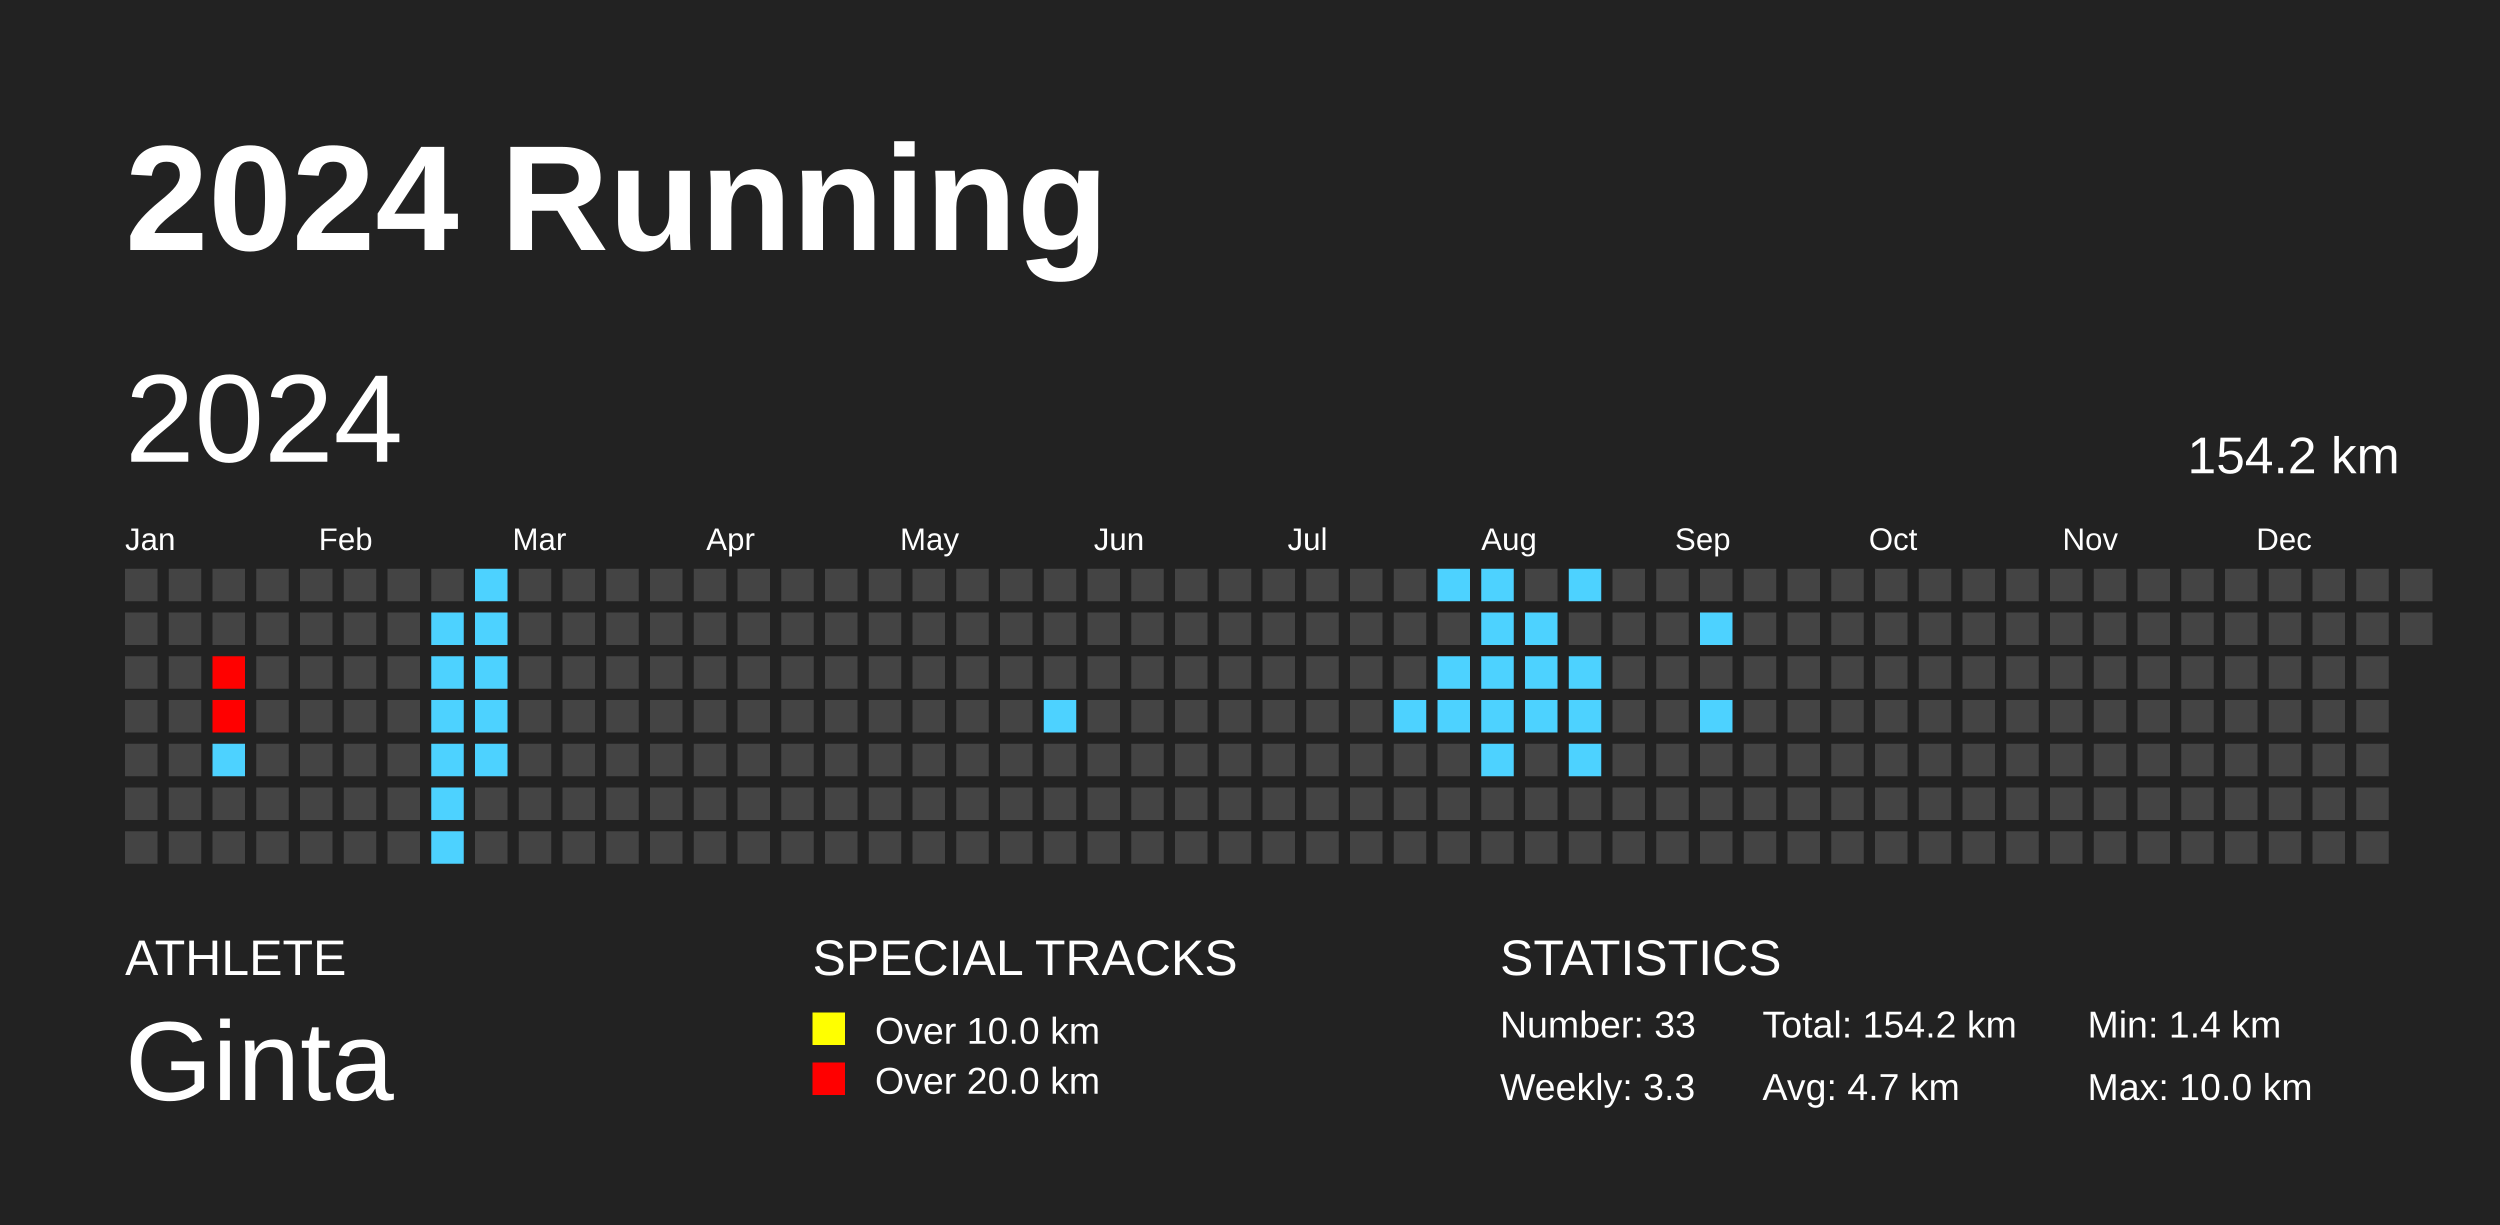
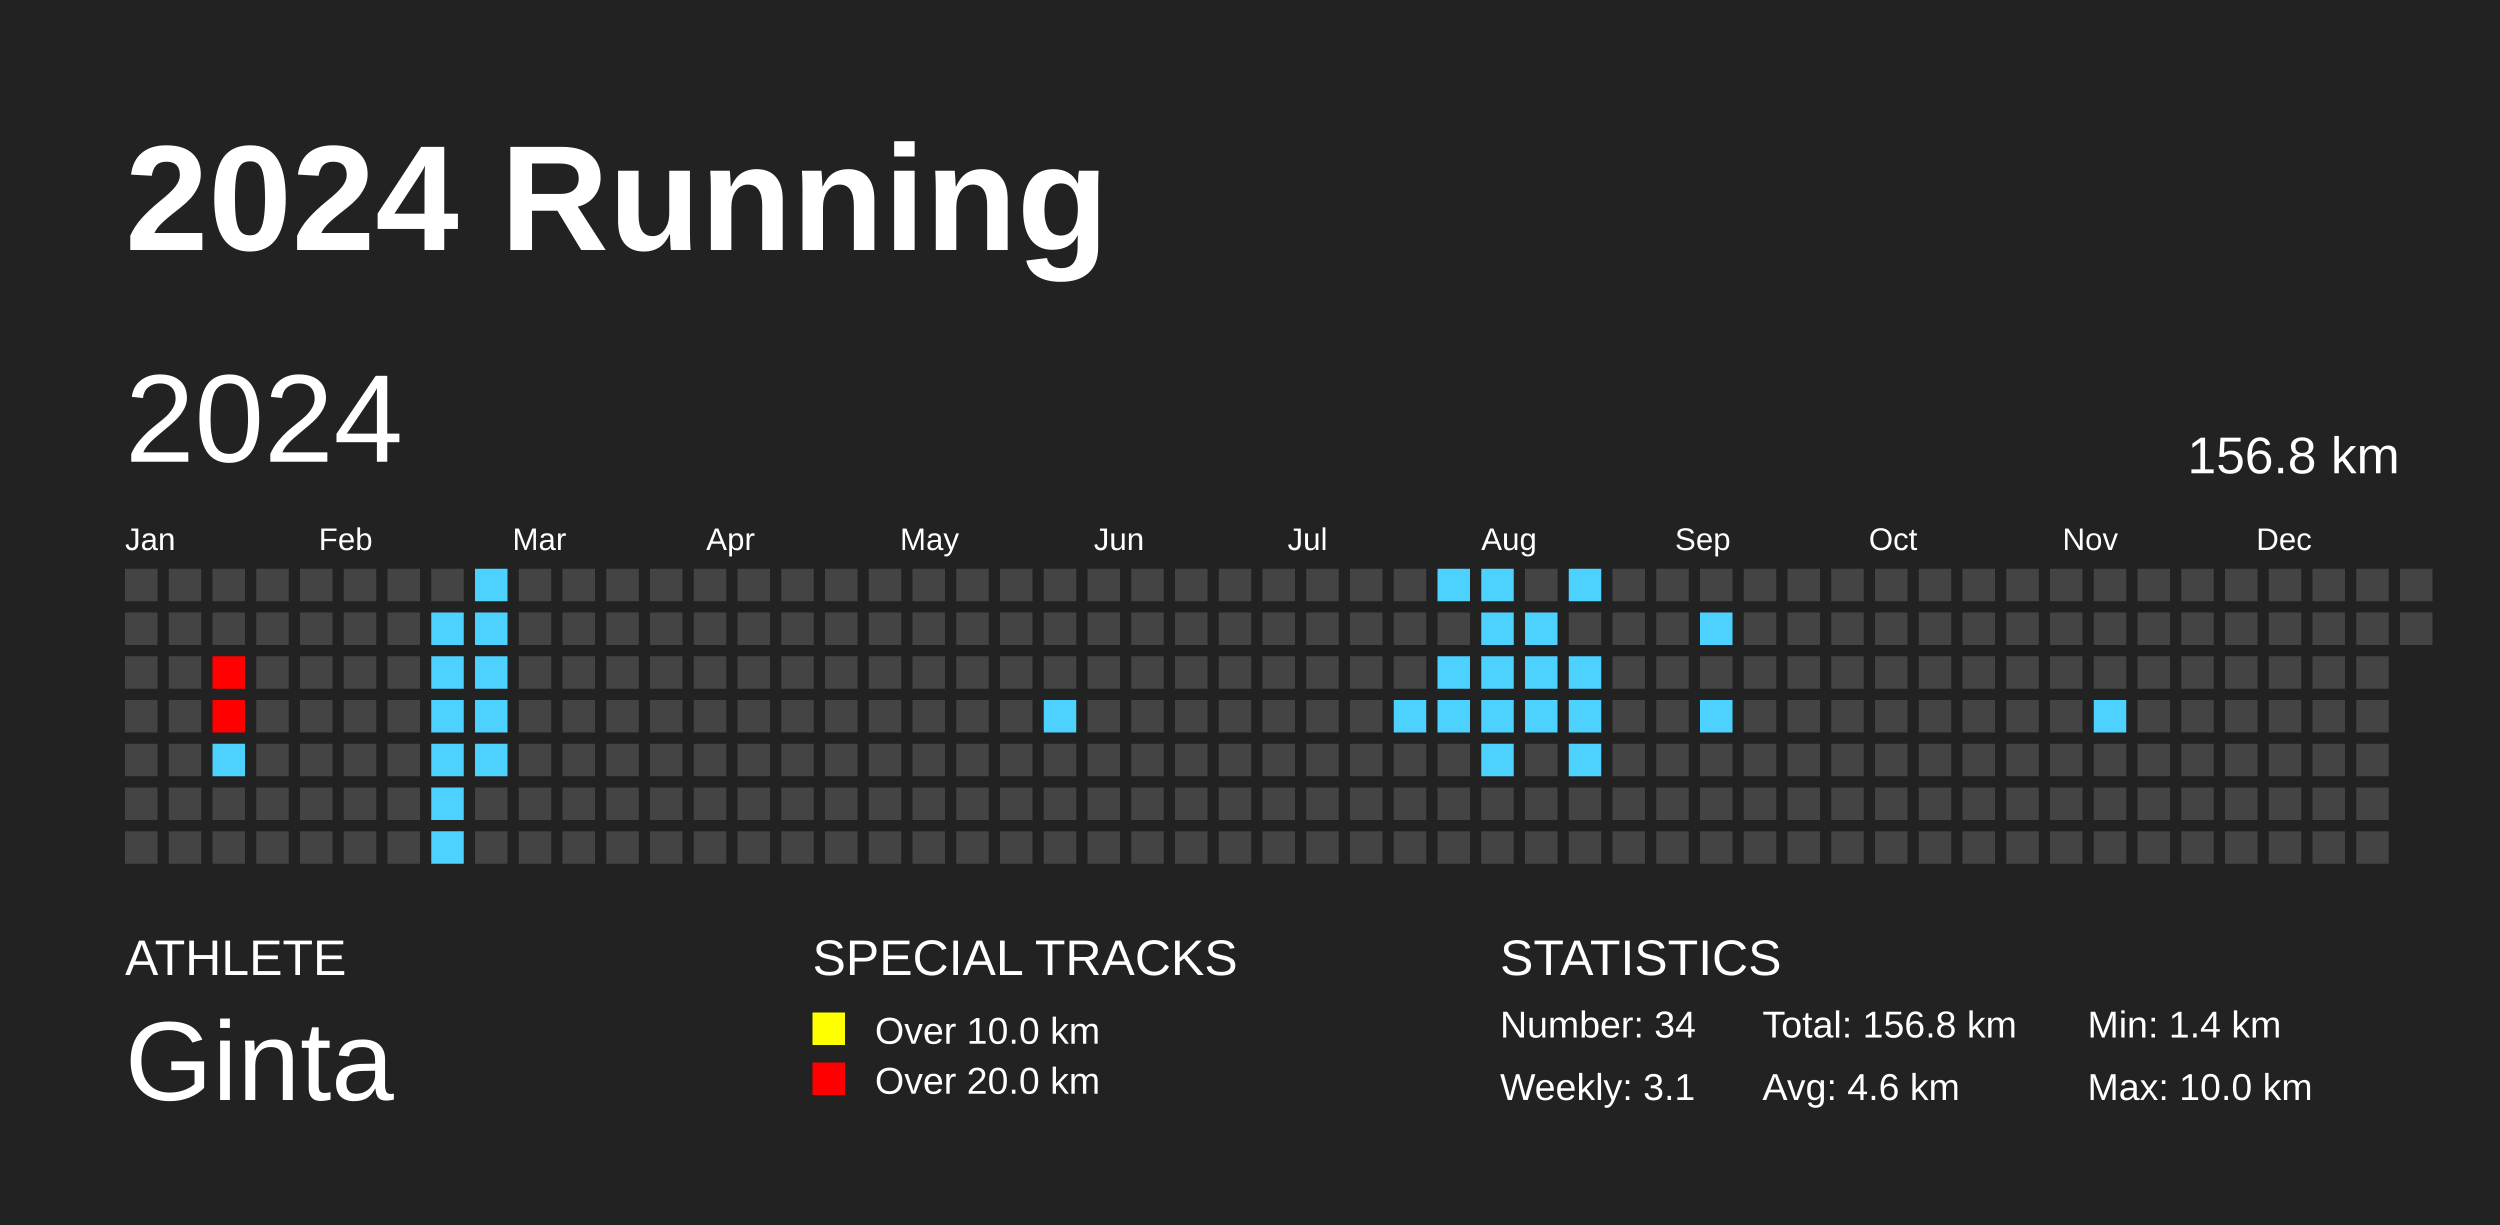
<svg xmlns="http://www.w3.org/2000/svg" baseProfile="full" height="98mm" version="1.1" viewBox="0,0,200,98" width="200mm">
  <defs />
  <rect fill="#222222" height="98" width="200" x="0" y="0" />
  <text fill="#FFFFFF" style="font-size:12px; font-family:Arial; font-weight:bold;" x="10" y="20">2024 Running</text>
  <text fill="#FFFFFF" style="font-size:4px; font-family:Arial" x="10" y="78">ATHLETE</text>
  <text fill="#FFFFFF" style="font-size:9px; font-family:Arial" x="10" y="88">Ginta</text>
  <text fill="#FFFFFF" style="font-size:4px; font-family:Arial" x="65" y="78">SPECIAL TRACKS</text>
  <rect fill="yellow" height="2.6" width="2.6" x="65" y="81" />
  <text fill="#FFFFFF" style="font-size:3px; font-family:Arial" x="70" y="83.5">Over 10.0 km</text>
  <rect fill="red" height="2.6" width="2.6" x="65" y="85" />
  <text fill="#FFFFFF" style="font-size:3px; font-family:Arial" x="70" y="87.5">Over 20.0 km</text>
  <text fill="#FFFFFF" style="font-size:4px; font-family:Arial" x="120" y="78">STATISTICS</text>
-   <text fill="#FFFFFF" style="font-size:3px; font-family:Arial" x="120" y="83">Number: 33</text>
-   <text fill="#FFFFFF" style="font-size:3px; font-family:Arial" x="120" y="88">Weekly: 3.3</text>
-   <text fill="#FFFFFF" style="font-size:3px; font-family:Arial" x="141" y="83">Total: 154.2 km</text>
-   <text fill="#FFFFFF" style="font-size:3px; font-family:Arial" x="141" y="88">Avg: 4.7 km</text>
+   <text fill="#FFFFFF" style="font-size:3px; font-family:Arial" x="120" y="83">Number: 34</text>
+   <text fill="#FFFFFF" style="font-size:3px; font-family:Arial" x="120" y="88">Weekly: 3.1</text>
+   <text fill="#FFFFFF" style="font-size:3px; font-family:Arial" x="141" y="83">Total: 156.8 km</text>
+   <text fill="#FFFFFF" style="font-size:3px; font-family:Arial" x="141" y="88">Avg: 4.6 km</text>
  <text fill="#FFFFFF" style="font-size:3px; font-family:Arial" x="167" y="83">Min: 1.4 km</text>
  <text fill="#FFFFFF" style="font-size:3px; font-family:Arial" x="167" y="88">Max: 10.0 km</text>
  <text dominant-baseline="hanging" fill="#FFFFFF" style="font-size:10.0px; font-family:Arial;" x="10" y="30">2024</text>
-   <text dominant-baseline="hanging" fill="#FFFFFF" style="font-size:4.125px; font-family:Arial;" x="175" y="35">154.2 km</text>
+   <text dominant-baseline="hanging" fill="#FFFFFF" style="font-size:4.125px; font-family:Arial;" x="175" y="35">156.8 km</text>
  <text fill="#FFFFFF" style="font-size:2.5px; font-family:Arial" x="10.0" y="44">Jan</text>
  <text fill="#FFFFFF" style="font-size:2.5px; font-family:Arial" x="25.5" y="44">Feb</text>
  <text fill="#FFFFFF" style="font-size:2.5px; font-family:Arial" x="41.0" y="44">Mar</text>
  <text fill="#FFFFFF" style="font-size:2.5px; font-family:Arial" x="56.5" y="44">Apr</text>
  <text fill="#FFFFFF" style="font-size:2.5px; font-family:Arial" x="72.0" y="44">May</text>
  <text fill="#FFFFFF" style="font-size:2.5px; font-family:Arial" x="87.5" y="44">Jun</text>
  <text fill="#FFFFFF" style="font-size:2.5px; font-family:Arial" x="103.0" y="44">Jul</text>
  <text fill="#FFFFFF" style="font-size:2.5px; font-family:Arial" x="118.5" y="44">Aug</text>
  <text fill="#FFFFFF" style="font-size:2.5px; font-family:Arial" x="134.0" y="44">Sep</text>
  <text fill="#FFFFFF" style="font-size:2.5px; font-family:Arial" x="149.5" y="44">Oct</text>
  <text fill="#FFFFFF" style="font-size:2.5px; font-family:Arial" x="165.0" y="44">Nov</text>
  <text fill="#FFFFFF" style="font-size:2.5px; font-family:Arial" x="180.5" y="44">Dec</text>
  <rect fill="#444444" height="2.6" width="2.6" x="10.0" y="45.5" />
  <rect fill="#444444" height="2.6" width="2.6" x="10.0" y="49.0" />
  <rect fill="#444444" height="2.6" width="2.6" x="10.0" y="52.5" />
  <rect fill="#444444" height="2.6" width="2.6" x="10.0" y="56.0" />
  <rect fill="#444444" height="2.6" width="2.6" x="10.0" y="59.5" />
  <rect fill="#444444" height="2.6" width="2.6" x="10.0" y="63.0" />
  <rect fill="#444444" height="2.6" width="2.6" x="10.0" y="66.5" />
  <rect fill="#444444" height="2.6" width="2.6" x="13.5" y="45.5" />
  <rect fill="#444444" height="2.6" width="2.6" x="13.5" y="49.0" />
  <rect fill="#444444" height="2.6" width="2.6" x="13.5" y="52.5" />
  <rect fill="#444444" height="2.6" width="2.6" x="13.5" y="56.0" />
  <rect fill="#444444" height="2.6" width="2.6" x="13.5" y="59.5" />
  <rect fill="#444444" height="2.6" width="2.6" x="13.5" y="63.0" />
  <rect fill="#444444" height="2.6" width="2.6" x="13.5" y="66.5" />
  <rect fill="#444444" height="2.6" width="2.6" x="17.0" y="45.5" />
  <rect fill="#444444" height="2.6" width="2.6" x="17.0" y="49.0" />
  <rect fill="#ff0100" height="2.6" width="2.6" x="17.0" y="52.5" />
  <rect fill="#ff0000" height="2.6" width="2.6" x="17.0" y="56.0" />
  <rect fill="#4dd2ff" height="2.6" width="2.6" x="17.0" y="59.5" />
  <rect fill="#444444" height="2.6" width="2.6" x="17.0" y="63.0" />
  <rect fill="#444444" height="2.6" width="2.6" x="17.0" y="66.5" />
  <rect fill="#444444" height="2.6" width="2.6" x="20.5" y="45.5" />
  <rect fill="#444444" height="2.6" width="2.6" x="20.5" y="49.0" />
  <rect fill="#444444" height="2.6" width="2.6" x="20.5" y="52.5" />
  <rect fill="#444444" height="2.6" width="2.6" x="20.5" y="56.0" />
  <rect fill="#444444" height="2.6" width="2.6" x="20.5" y="59.5" />
  <rect fill="#444444" height="2.6" width="2.6" x="20.5" y="63.0" />
  <rect fill="#444444" height="2.6" width="2.6" x="20.5" y="66.5" />
  <rect fill="#444444" height="2.6" width="2.6" x="24.0" y="45.5" />
  <rect fill="#444444" height="2.6" width="2.6" x="24.0" y="49.0" />
  <rect fill="#444444" height="2.6" width="2.6" x="24.0" y="52.5" />
  <rect fill="#444444" height="2.6" width="2.6" x="24.0" y="56.0" />
  <rect fill="#444444" height="2.6" width="2.6" x="24.0" y="59.5" />
  <rect fill="#444444" height="2.6" width="2.6" x="24.0" y="63.0" />
  <rect fill="#444444" height="2.6" width="2.6" x="24.0" y="66.5" />
  <rect fill="#444444" height="2.6" width="2.6" x="27.5" y="45.5" />
  <rect fill="#444444" height="2.6" width="2.6" x="27.5" y="49.0" />
  <rect fill="#444444" height="2.6" width="2.6" x="27.5" y="52.5" />
  <rect fill="#444444" height="2.6" width="2.6" x="27.5" y="56.0" />
  <rect fill="#444444" height="2.6" width="2.6" x="27.5" y="59.5" />
  <rect fill="#444444" height="2.6" width="2.6" x="27.5" y="63.0" />
  <rect fill="#444444" height="2.6" width="2.6" x="27.5" y="66.5" />
  <rect fill="#444444" height="2.6" width="2.6" x="31.0" y="45.5" />
  <rect fill="#444444" height="2.6" width="2.6" x="31.0" y="49.0" />
  <rect fill="#444444" height="2.6" width="2.6" x="31.0" y="52.5" />
  <rect fill="#444444" height="2.6" width="2.6" x="31.0" y="56.0" />
  <rect fill="#444444" height="2.6" width="2.6" x="31.0" y="59.5" />
  <rect fill="#444444" height="2.6" width="2.6" x="31.0" y="63.0" />
  <rect fill="#444444" height="2.6" width="2.6" x="31.0" y="66.5" />
  <rect fill="#444444" height="2.6" width="2.6" x="34.5" y="45.5" />
  <rect fill="#4dd2ff" height="2.6" width="2.6" x="34.5" y="49.0" />
  <rect fill="#4dd2ff" height="2.6" width="2.6" x="34.5" y="52.5" />
  <rect fill="#4dd2ff" height="2.6" width="2.6" x="34.5" y="56.0" />
  <rect fill="#4dd2ff" height="2.6" width="2.6" x="34.5" y="59.5" />
  <rect fill="#4dd2ff" height="2.6" width="2.6" x="34.5" y="63.0" />
  <rect fill="#4dd2ff" height="2.6" width="2.6" x="34.5" y="66.5" />
  <rect fill="#4dd2ff" height="2.6" width="2.6" x="38.0" y="45.5" />
  <rect fill="#4dd2ff" height="2.6" width="2.6" x="38.0" y="49.0" />
  <rect fill="#4dd2ff" height="2.6" width="2.6" x="38.0" y="52.5" />
  <rect fill="#4dd2ff" height="2.6" width="2.6" x="38.0" y="56.0" />
  <rect fill="#4dd2ff" height="2.6" width="2.6" x="38.0" y="59.5" />
  <rect fill="#444444" height="2.6" width="2.6" x="38.0" y="63.0" />
  <rect fill="#444444" height="2.6" width="2.6" x="38.0" y="66.5" />
  <rect fill="#444444" height="2.6" width="2.6" x="41.5" y="45.5" />
  <rect fill="#444444" height="2.6" width="2.6" x="41.5" y="49.0" />
  <rect fill="#444444" height="2.6" width="2.6" x="41.5" y="52.5" />
  <rect fill="#444444" height="2.6" width="2.6" x="41.5" y="56.0" />
  <rect fill="#444444" height="2.6" width="2.6" x="41.5" y="59.5" />
  <rect fill="#444444" height="2.6" width="2.6" x="41.5" y="63.0" />
  <rect fill="#444444" height="2.6" width="2.6" x="41.5" y="66.5" />
  <rect fill="#444444" height="2.6" width="2.6" x="45.0" y="45.5" />
  <rect fill="#444444" height="2.6" width="2.6" x="45.0" y="49.0" />
  <rect fill="#444444" height="2.6" width="2.6" x="45.0" y="52.5" />
  <rect fill="#444444" height="2.6" width="2.6" x="45.0" y="56.0" />
  <rect fill="#444444" height="2.6" width="2.6" x="45.0" y="59.5" />
  <rect fill="#444444" height="2.6" width="2.6" x="45.0" y="63.0" />
  <rect fill="#444444" height="2.6" width="2.6" x="45.0" y="66.5" />
  <rect fill="#444444" height="2.6" width="2.6" x="48.5" y="45.5" />
  <rect fill="#444444" height="2.6" width="2.6" x="48.5" y="49.0" />
  <rect fill="#444444" height="2.6" width="2.6" x="48.5" y="52.5" />
  <rect fill="#444444" height="2.6" width="2.6" x="48.5" y="56.0" />
  <rect fill="#444444" height="2.6" width="2.6" x="48.5" y="59.5" />
  <rect fill="#444444" height="2.6" width="2.6" x="48.5" y="63.0" />
  <rect fill="#444444" height="2.6" width="2.6" x="48.5" y="66.5" />
  <rect fill="#444444" height="2.6" width="2.6" x="52.0" y="45.5" />
  <rect fill="#444444" height="2.6" width="2.6" x="52.0" y="49.0" />
  <rect fill="#444444" height="2.6" width="2.6" x="52.0" y="52.5" />
  <rect fill="#444444" height="2.6" width="2.6" x="52.0" y="56.0" />
  <rect fill="#444444" height="2.6" width="2.6" x="52.0" y="59.5" />
  <rect fill="#444444" height="2.6" width="2.6" x="52.0" y="63.0" />
  <rect fill="#444444" height="2.6" width="2.6" x="52.0" y="66.5" />
  <rect fill="#444444" height="2.6" width="2.6" x="55.5" y="45.5" />
  <rect fill="#444444" height="2.6" width="2.6" x="55.5" y="49.0" />
  <rect fill="#444444" height="2.6" width="2.6" x="55.5" y="52.5" />
  <rect fill="#444444" height="2.6" width="2.6" x="55.5" y="56.0" />
  <rect fill="#444444" height="2.6" width="2.6" x="55.5" y="59.5" />
  <rect fill="#444444" height="2.6" width="2.6" x="55.5" y="63.0" />
  <rect fill="#444444" height="2.6" width="2.6" x="55.5" y="66.5" />
  <rect fill="#444444" height="2.6" width="2.6" x="59.0" y="45.5" />
  <rect fill="#444444" height="2.6" width="2.6" x="59.0" y="49.0" />
  <rect fill="#444444" height="2.6" width="2.6" x="59.0" y="52.5" />
  <rect fill="#444444" height="2.6" width="2.6" x="59.0" y="56.0" />
  <rect fill="#444444" height="2.6" width="2.6" x="59.0" y="59.5" />
  <rect fill="#444444" height="2.6" width="2.6" x="59.0" y="63.0" />
  <rect fill="#444444" height="2.6" width="2.6" x="59.0" y="66.5" />
  <rect fill="#444444" height="2.6" width="2.6" x="62.5" y="45.5" />
  <rect fill="#444444" height="2.6" width="2.6" x="62.5" y="49.0" />
  <rect fill="#444444" height="2.6" width="2.6" x="62.5" y="52.5" />
  <rect fill="#444444" height="2.6" width="2.6" x="62.5" y="56.0" />
  <rect fill="#444444" height="2.6" width="2.6" x="62.5" y="59.5" />
  <rect fill="#444444" height="2.6" width="2.6" x="62.5" y="63.0" />
  <rect fill="#444444" height="2.6" width="2.6" x="62.5" y="66.5" />
  <rect fill="#444444" height="2.6" width="2.6" x="66.0" y="45.5" />
  <rect fill="#444444" height="2.6" width="2.6" x="66.0" y="49.0" />
  <rect fill="#444444" height="2.6" width="2.6" x="66.0" y="52.5" />
  <rect fill="#444444" height="2.6" width="2.6" x="66.0" y="56.0" />
  <rect fill="#444444" height="2.6" width="2.6" x="66.0" y="59.5" />
  <rect fill="#444444" height="2.6" width="2.6" x="66.0" y="63.0" />
  <rect fill="#444444" height="2.6" width="2.6" x="66.0" y="66.5" />
  <rect fill="#444444" height="2.6" width="2.6" x="69.5" y="45.5" />
  <rect fill="#444444" height="2.6" width="2.6" x="69.5" y="49.0" />
  <rect fill="#444444" height="2.6" width="2.6" x="69.5" y="52.5" />
  <rect fill="#444444" height="2.6" width="2.6" x="69.5" y="56.0" />
  <rect fill="#444444" height="2.6" width="2.6" x="69.5" y="59.5" />
  <rect fill="#444444" height="2.6" width="2.6" x="69.5" y="63.0" />
  <rect fill="#444444" height="2.6" width="2.6" x="69.5" y="66.5" />
  <rect fill="#444444" height="2.6" width="2.6" x="73.0" y="45.5" />
  <rect fill="#444444" height="2.6" width="2.6" x="73.0" y="49.0" />
  <rect fill="#444444" height="2.6" width="2.6" x="73.0" y="52.5" />
  <rect fill="#444444" height="2.6" width="2.6" x="73.0" y="56.0" />
  <rect fill="#444444" height="2.6" width="2.6" x="73.0" y="59.5" />
  <rect fill="#444444" height="2.6" width="2.6" x="73.0" y="63.0" />
  <rect fill="#444444" height="2.6" width="2.6" x="73.0" y="66.5" />
  <rect fill="#444444" height="2.6" width="2.6" x="76.5" y="45.5" />
  <rect fill="#444444" height="2.6" width="2.6" x="76.5" y="49.0" />
  <rect fill="#444444" height="2.6" width="2.6" x="76.5" y="52.5" />
  <rect fill="#444444" height="2.6" width="2.6" x="76.5" y="56.0" />
  <rect fill="#444444" height="2.6" width="2.6" x="76.5" y="59.5" />
  <rect fill="#444444" height="2.6" width="2.6" x="76.5" y="63.0" />
  <rect fill="#444444" height="2.6" width="2.6" x="76.5" y="66.5" />
  <rect fill="#444444" height="2.6" width="2.6" x="80.0" y="45.5" />
  <rect fill="#444444" height="2.6" width="2.6" x="80.0" y="49.0" />
  <rect fill="#444444" height="2.6" width="2.6" x="80.0" y="52.5" />
  <rect fill="#444444" height="2.6" width="2.6" x="80.0" y="56.0" />
  <rect fill="#444444" height="2.6" width="2.6" x="80.0" y="59.5" />
  <rect fill="#444444" height="2.6" width="2.6" x="80.0" y="63.0" />
  <rect fill="#444444" height="2.6" width="2.6" x="80.0" y="66.5" />
  <rect fill="#444444" height="2.6" width="2.6" x="83.5" y="45.5" />
  <rect fill="#444444" height="2.6" width="2.6" x="83.5" y="49.0" />
  <rect fill="#444444" height="2.6" width="2.6" x="83.5" y="52.5" />
  <rect fill="#4dd2ff" height="2.6" width="2.6" x="83.5" y="56.0" />
  <rect fill="#444444" height="2.6" width="2.6" x="83.5" y="59.5" />
  <rect fill="#444444" height="2.6" width="2.6" x="83.5" y="63.0" />
  <rect fill="#444444" height="2.6" width="2.6" x="83.5" y="66.5" />
  <rect fill="#444444" height="2.6" width="2.6" x="87.0" y="45.5" />
  <rect fill="#444444" height="2.6" width="2.6" x="87.0" y="49.0" />
  <rect fill="#444444" height="2.6" width="2.6" x="87.0" y="52.5" />
  <rect fill="#444444" height="2.6" width="2.6" x="87.0" y="56.0" />
  <rect fill="#444444" height="2.6" width="2.6" x="87.0" y="59.5" />
  <rect fill="#444444" height="2.6" width="2.6" x="87.0" y="63.0" />
  <rect fill="#444444" height="2.6" width="2.6" x="87.0" y="66.5" />
  <rect fill="#444444" height="2.6" width="2.6" x="90.5" y="45.5" />
  <rect fill="#444444" height="2.6" width="2.6" x="90.5" y="49.0" />
  <rect fill="#444444" height="2.6" width="2.6" x="90.5" y="52.5" />
  <rect fill="#444444" height="2.6" width="2.6" x="90.5" y="56.0" />
  <rect fill="#444444" height="2.6" width="2.6" x="90.5" y="59.5" />
  <rect fill="#444444" height="2.6" width="2.6" x="90.5" y="63.0" />
  <rect fill="#444444" height="2.6" width="2.6" x="90.5" y="66.5" />
  <rect fill="#444444" height="2.6" width="2.6" x="94.0" y="45.5" />
  <rect fill="#444444" height="2.6" width="2.6" x="94.0" y="49.0" />
  <rect fill="#444444" height="2.6" width="2.6" x="94.0" y="52.5" />
  <rect fill="#444444" height="2.6" width="2.6" x="94.0" y="56.0" />
  <rect fill="#444444" height="2.6" width="2.6" x="94.0" y="59.5" />
  <rect fill="#444444" height="2.6" width="2.6" x="94.0" y="63.0" />
  <rect fill="#444444" height="2.6" width="2.6" x="94.0" y="66.5" />
  <rect fill="#444444" height="2.6" width="2.6" x="97.5" y="45.5" />
  <rect fill="#444444" height="2.6" width="2.6" x="97.5" y="49.0" />
  <rect fill="#444444" height="2.6" width="2.6" x="97.5" y="52.5" />
  <rect fill="#444444" height="2.6" width="2.6" x="97.5" y="56.0" />
  <rect fill="#444444" height="2.6" width="2.6" x="97.5" y="59.5" />
  <rect fill="#444444" height="2.6" width="2.6" x="97.5" y="63.0" />
  <rect fill="#444444" height="2.6" width="2.6" x="97.5" y="66.5" />
  <rect fill="#444444" height="2.6" width="2.6" x="101.0" y="45.5" />
  <rect fill="#444444" height="2.6" width="2.6" x="101.0" y="49.0" />
  <rect fill="#444444" height="2.6" width="2.6" x="101.0" y="52.5" />
  <rect fill="#444444" height="2.6" width="2.6" x="101.0" y="56.0" />
  <rect fill="#444444" height="2.6" width="2.6" x="101.0" y="59.5" />
  <rect fill="#444444" height="2.6" width="2.6" x="101.0" y="63.0" />
  <rect fill="#444444" height="2.6" width="2.6" x="101.0" y="66.5" />
  <rect fill="#444444" height="2.6" width="2.6" x="104.5" y="45.5" />
  <rect fill="#444444" height="2.6" width="2.6" x="104.5" y="49.0" />
  <rect fill="#444444" height="2.6" width="2.6" x="104.5" y="52.5" />
  <rect fill="#444444" height="2.6" width="2.6" x="104.5" y="56.0" />
  <rect fill="#444444" height="2.6" width="2.6" x="104.5" y="59.5" />
  <rect fill="#444444" height="2.6" width="2.6" x="104.5" y="63.0" />
  <rect fill="#444444" height="2.6" width="2.6" x="104.5" y="66.5" />
  <rect fill="#444444" height="2.6" width="2.6" x="108.0" y="45.5" />
  <rect fill="#444444" height="2.6" width="2.6" x="108.0" y="49.0" />
  <rect fill="#444444" height="2.6" width="2.6" x="108.0" y="52.5" />
  <rect fill="#444444" height="2.6" width="2.6" x="108.0" y="56.0" />
  <rect fill="#444444" height="2.6" width="2.6" x="108.0" y="59.5" />
  <rect fill="#444444" height="2.6" width="2.6" x="108.0" y="63.0" />
  <rect fill="#444444" height="2.6" width="2.6" x="108.0" y="66.5" />
  <rect fill="#444444" height="2.6" width="2.6" x="111.5" y="45.5" />
  <rect fill="#444444" height="2.6" width="2.6" x="111.5" y="49.0" />
  <rect fill="#444444" height="2.6" width="2.6" x="111.5" y="52.5" />
  <rect fill="#4dd2ff" height="2.6" width="2.6" x="111.5" y="56.0" />
  <rect fill="#444444" height="2.6" width="2.6" x="111.5" y="59.5" />
  <rect fill="#444444" height="2.6" width="2.6" x="111.5" y="63.0" />
  <rect fill="#444444" height="2.6" width="2.6" x="111.5" y="66.5" />
  <rect fill="#4dd2ff" height="2.6" width="2.6" x="115.0" y="45.5" />
  <rect fill="#444444" height="2.6" width="2.6" x="115.0" y="49.0" />
  <rect fill="#4dd2ff" height="2.6" width="2.6" x="115.0" y="52.5" />
  <rect fill="#4dd2ff" height="2.6" width="2.6" x="115.0" y="56.0" />
  <rect fill="#444444" height="2.6" width="2.6" x="115.0" y="59.5" />
  <rect fill="#444444" height="2.6" width="2.6" x="115.0" y="63.0" />
  <rect fill="#444444" height="2.6" width="2.6" x="115.0" y="66.5" />
  <rect fill="#4dd2ff" height="2.6" width="2.6" x="118.5" y="45.5" />
  <rect fill="#4dd2ff" height="2.6" width="2.6" x="118.5" y="49.0" />
  <rect fill="#4dd2ff" height="2.6" width="2.6" x="118.5" y="52.5" />
  <rect fill="#4dd2ff" height="2.6" width="2.6" x="118.5" y="56.0" />
  <rect fill="#4dd2ff" height="2.6" width="2.6" x="118.5" y="59.5" />
  <rect fill="#444444" height="2.6" width="2.6" x="118.5" y="63.0" />
  <rect fill="#444444" height="2.6" width="2.6" x="118.5" y="66.5" />
  <rect fill="#444444" height="2.6" width="2.6" x="122.0" y="45.5" />
  <rect fill="#4dd2ff" height="2.6" width="2.6" x="122.0" y="49.0" />
  <rect fill="#4dd2ff" height="2.6" width="2.6" x="122.0" y="52.5" />
  <rect fill="#4dd2ff" height="2.6" width="2.6" x="122.0" y="56.0" />
  <rect fill="#444444" height="2.6" width="2.6" x="122.0" y="59.5" />
  <rect fill="#444444" height="2.6" width="2.6" x="122.0" y="63.0" />
  <rect fill="#444444" height="2.6" width="2.6" x="122.0" y="66.5" />
  <rect fill="#4dd2ff" height="2.6" width="2.6" x="125.5" y="45.5" />
  <rect fill="#444444" height="2.6" width="2.6" x="125.5" y="49.0" />
  <rect fill="#4dd2ff" height="2.6" width="2.6" x="125.5" y="52.5" />
  <rect fill="#4dd2ff" height="2.6" width="2.6" x="125.5" y="56.0" />
  <rect fill="#4dd2ff" height="2.6" width="2.6" x="125.5" y="59.5" />
  <rect fill="#444444" height="2.6" width="2.6" x="125.5" y="63.0" />
  <rect fill="#444444" height="2.6" width="2.6" x="125.5" y="66.5" />
  <rect fill="#444444" height="2.6" width="2.6" x="129.0" y="45.5" />
  <rect fill="#444444" height="2.6" width="2.6" x="129.0" y="49.0" />
  <rect fill="#444444" height="2.6" width="2.6" x="129.0" y="52.5" />
  <rect fill="#444444" height="2.6" width="2.6" x="129.0" y="56.0" />
  <rect fill="#444444" height="2.6" width="2.6" x="129.0" y="59.5" />
  <rect fill="#444444" height="2.6" width="2.6" x="129.0" y="63.0" />
  <rect fill="#444444" height="2.6" width="2.6" x="129.0" y="66.5" />
  <rect fill="#444444" height="2.6" width="2.6" x="132.5" y="45.5" />
  <rect fill="#444444" height="2.6" width="2.6" x="132.5" y="49.0" />
  <rect fill="#444444" height="2.6" width="2.6" x="132.5" y="52.5" />
  <rect fill="#444444" height="2.6" width="2.6" x="132.5" y="56.0" />
  <rect fill="#444444" height="2.6" width="2.6" x="132.5" y="59.5" />
  <rect fill="#444444" height="2.6" width="2.6" x="132.5" y="63.0" />
  <rect fill="#444444" height="2.6" width="2.6" x="132.5" y="66.5" />
  <rect fill="#444444" height="2.6" width="2.6" x="136.0" y="45.5" />
  <rect fill="#4dd2ff" height="2.6" width="2.6" x="136.0" y="49.0" />
  <rect fill="#444444" height="2.6" width="2.6" x="136.0" y="52.5" />
  <rect fill="#4dd2ff" height="2.6" width="2.6" x="136.0" y="56.0" />
  <rect fill="#444444" height="2.6" width="2.6" x="136.0" y="59.5" />
  <rect fill="#444444" height="2.6" width="2.6" x="136.0" y="63.0" />
  <rect fill="#444444" height="2.6" width="2.6" x="136.0" y="66.5" />
  <rect fill="#444444" height="2.6" width="2.6" x="139.5" y="45.5" />
  <rect fill="#444444" height="2.6" width="2.6" x="139.5" y="49.0" />
  <rect fill="#444444" height="2.6" width="2.6" x="139.5" y="52.5" />
  <rect fill="#444444" height="2.6" width="2.6" x="139.5" y="56.0" />
  <rect fill="#444444" height="2.6" width="2.6" x="139.5" y="59.5" />
  <rect fill="#444444" height="2.6" width="2.6" x="139.5" y="63.0" />
  <rect fill="#444444" height="2.6" width="2.6" x="139.5" y="66.5" />
  <rect fill="#444444" height="2.6" width="2.6" x="143.0" y="45.5" />
  <rect fill="#444444" height="2.6" width="2.6" x="143.0" y="49.0" />
  <rect fill="#444444" height="2.6" width="2.6" x="143.0" y="52.5" />
  <rect fill="#444444" height="2.6" width="2.6" x="143.0" y="56.0" />
  <rect fill="#444444" height="2.6" width="2.6" x="143.0" y="59.5" />
  <rect fill="#444444" height="2.6" width="2.6" x="143.0" y="63.0" />
  <rect fill="#444444" height="2.6" width="2.6" x="143.0" y="66.5" />
  <rect fill="#444444" height="2.6" width="2.6" x="146.5" y="45.5" />
  <rect fill="#444444" height="2.6" width="2.6" x="146.5" y="49.0" />
  <rect fill="#444444" height="2.6" width="2.6" x="146.5" y="52.5" />
  <rect fill="#444444" height="2.6" width="2.6" x="146.5" y="56.0" />
  <rect fill="#444444" height="2.6" width="2.6" x="146.5" y="59.5" />
  <rect fill="#444444" height="2.6" width="2.6" x="146.5" y="63.0" />
  <rect fill="#444444" height="2.6" width="2.6" x="146.5" y="66.5" />
  <rect fill="#444444" height="2.6" width="2.6" x="150.0" y="45.5" />
  <rect fill="#444444" height="2.6" width="2.6" x="150.0" y="49.0" />
  <rect fill="#444444" height="2.6" width="2.6" x="150.0" y="52.5" />
  <rect fill="#444444" height="2.6" width="2.6" x="150.0" y="56.0" />
  <rect fill="#444444" height="2.6" width="2.6" x="150.0" y="59.5" />
  <rect fill="#444444" height="2.6" width="2.6" x="150.0" y="63.0" />
  <rect fill="#444444" height="2.6" width="2.6" x="150.0" y="66.5" />
  <rect fill="#444444" height="2.6" width="2.6" x="153.5" y="45.5" />
  <rect fill="#444444" height="2.6" width="2.6" x="153.5" y="49.0" />
  <rect fill="#444444" height="2.6" width="2.6" x="153.5" y="52.5" />
  <rect fill="#444444" height="2.6" width="2.6" x="153.5" y="56.0" />
  <rect fill="#444444" height="2.6" width="2.6" x="153.5" y="59.5" />
  <rect fill="#444444" height="2.6" width="2.6" x="153.5" y="63.0" />
  <rect fill="#444444" height="2.6" width="2.6" x="153.5" y="66.5" />
  <rect fill="#444444" height="2.6" width="2.6" x="157.0" y="45.5" />
  <rect fill="#444444" height="2.6" width="2.6" x="157.0" y="49.0" />
  <rect fill="#444444" height="2.6" width="2.6" x="157.0" y="52.5" />
  <rect fill="#444444" height="2.6" width="2.6" x="157.0" y="56.0" />
  <rect fill="#444444" height="2.6" width="2.6" x="157.0" y="59.5" />
  <rect fill="#444444" height="2.6" width="2.6" x="157.0" y="63.0" />
  <rect fill="#444444" height="2.6" width="2.6" x="157.0" y="66.5" />
  <rect fill="#444444" height="2.6" width="2.6" x="160.5" y="45.5" />
  <rect fill="#444444" height="2.6" width="2.6" x="160.5" y="49.0" />
  <rect fill="#444444" height="2.6" width="2.6" x="160.5" y="52.5" />
  <rect fill="#444444" height="2.6" width="2.6" x="160.5" y="56.0" />
  <rect fill="#444444" height="2.6" width="2.6" x="160.5" y="59.5" />
  <rect fill="#444444" height="2.6" width="2.6" x="160.5" y="63.0" />
  <rect fill="#444444" height="2.6" width="2.6" x="160.5" y="66.5" />
  <rect fill="#444444" height="2.6" width="2.6" x="164.0" y="45.5" />
  <rect fill="#444444" height="2.6" width="2.6" x="164.0" y="49.0" />
  <rect fill="#444444" height="2.6" width="2.6" x="164.0" y="52.5" />
  <rect fill="#444444" height="2.6" width="2.6" x="164.0" y="56.0" />
  <rect fill="#444444" height="2.6" width="2.6" x="164.0" y="59.5" />
  <rect fill="#444444" height="2.6" width="2.6" x="164.0" y="63.0" />
  <rect fill="#444444" height="2.6" width="2.6" x="164.0" y="66.5" />
  <rect fill="#444444" height="2.6" width="2.6" x="167.5" y="45.5" />
  <rect fill="#444444" height="2.6" width="2.6" x="167.5" y="49.0" />
  <rect fill="#444444" height="2.6" width="2.6" x="167.5" y="52.5" />
-   <rect fill="#444444" height="2.6" width="2.6" x="167.5" y="56.0" />
+   <rect fill="#4dd2ff" height="2.6" width="2.6" x="167.5" y="56.0" />
  <rect fill="#444444" height="2.6" width="2.6" x="167.5" y="59.5" />
  <rect fill="#444444" height="2.6" width="2.6" x="167.5" y="63.0" />
  <rect fill="#444444" height="2.6" width="2.6" x="167.5" y="66.5" />
  <rect fill="#444444" height="2.6" width="2.6" x="171.0" y="45.5" />
  <rect fill="#444444" height="2.6" width="2.6" x="171.0" y="49.0" />
  <rect fill="#444444" height="2.6" width="2.6" x="171.0" y="52.5" />
  <rect fill="#444444" height="2.6" width="2.6" x="171.0" y="56.0" />
  <rect fill="#444444" height="2.6" width="2.6" x="171.0" y="59.5" />
  <rect fill="#444444" height="2.6" width="2.6" x="171.0" y="63.0" />
  <rect fill="#444444" height="2.6" width="2.6" x="171.0" y="66.5" />
  <rect fill="#444444" height="2.6" width="2.6" x="174.5" y="45.5" />
  <rect fill="#444444" height="2.6" width="2.6" x="174.5" y="49.0" />
  <rect fill="#444444" height="2.6" width="2.6" x="174.5" y="52.5" />
  <rect fill="#444444" height="2.6" width="2.6" x="174.5" y="56.0" />
  <rect fill="#444444" height="2.6" width="2.6" x="174.5" y="59.5" />
  <rect fill="#444444" height="2.6" width="2.6" x="174.5" y="63.0" />
  <rect fill="#444444" height="2.6" width="2.6" x="174.5" y="66.5" />
  <rect fill="#444444" height="2.6" width="2.6" x="178.0" y="45.5" />
  <rect fill="#444444" height="2.6" width="2.6" x="178.0" y="49.0" />
  <rect fill="#444444" height="2.6" width="2.6" x="178.0" y="52.5" />
  <rect fill="#444444" height="2.6" width="2.6" x="178.0" y="56.0" />
  <rect fill="#444444" height="2.6" width="2.6" x="178.0" y="59.5" />
  <rect fill="#444444" height="2.6" width="2.6" x="178.0" y="63.0" />
  <rect fill="#444444" height="2.6" width="2.6" x="178.0" y="66.5" />
  <rect fill="#444444" height="2.6" width="2.6" x="181.5" y="45.5" />
  <rect fill="#444444" height="2.6" width="2.6" x="181.5" y="49.0" />
  <rect fill="#444444" height="2.6" width="2.6" x="181.5" y="52.5" />
  <rect fill="#444444" height="2.6" width="2.6" x="181.5" y="56.0" />
  <rect fill="#444444" height="2.6" width="2.6" x="181.5" y="59.5" />
  <rect fill="#444444" height="2.6" width="2.6" x="181.5" y="63.0" />
  <rect fill="#444444" height="2.6" width="2.6" x="181.5" y="66.5" />
  <rect fill="#444444" height="2.6" width="2.6" x="185.0" y="45.5" />
  <rect fill="#444444" height="2.6" width="2.6" x="185.0" y="49.0" />
  <rect fill="#444444" height="2.6" width="2.6" x="185.0" y="52.5" />
  <rect fill="#444444" height="2.6" width="2.6" x="185.0" y="56.0" />
  <rect fill="#444444" height="2.6" width="2.6" x="185.0" y="59.5" />
  <rect fill="#444444" height="2.6" width="2.6" x="185.0" y="63.0" />
  <rect fill="#444444" height="2.6" width="2.6" x="185.0" y="66.5" />
  <rect fill="#444444" height="2.6" width="2.6" x="188.5" y="45.5" />
  <rect fill="#444444" height="2.6" width="2.6" x="188.5" y="49.0" />
  <rect fill="#444444" height="2.6" width="2.6" x="188.5" y="52.5" />
  <rect fill="#444444" height="2.6" width="2.6" x="188.5" y="56.0" />
  <rect fill="#444444" height="2.6" width="2.6" x="188.5" y="59.5" />
  <rect fill="#444444" height="2.6" width="2.6" x="188.5" y="63.0" />
  <rect fill="#444444" height="2.6" width="2.6" x="188.5" y="66.5" />
  <rect fill="#444444" height="2.6" width="2.6" x="192.0" y="45.5" />
  <rect fill="#444444" height="2.6" width="2.6" x="192.0" y="49.0" />
</svg>
